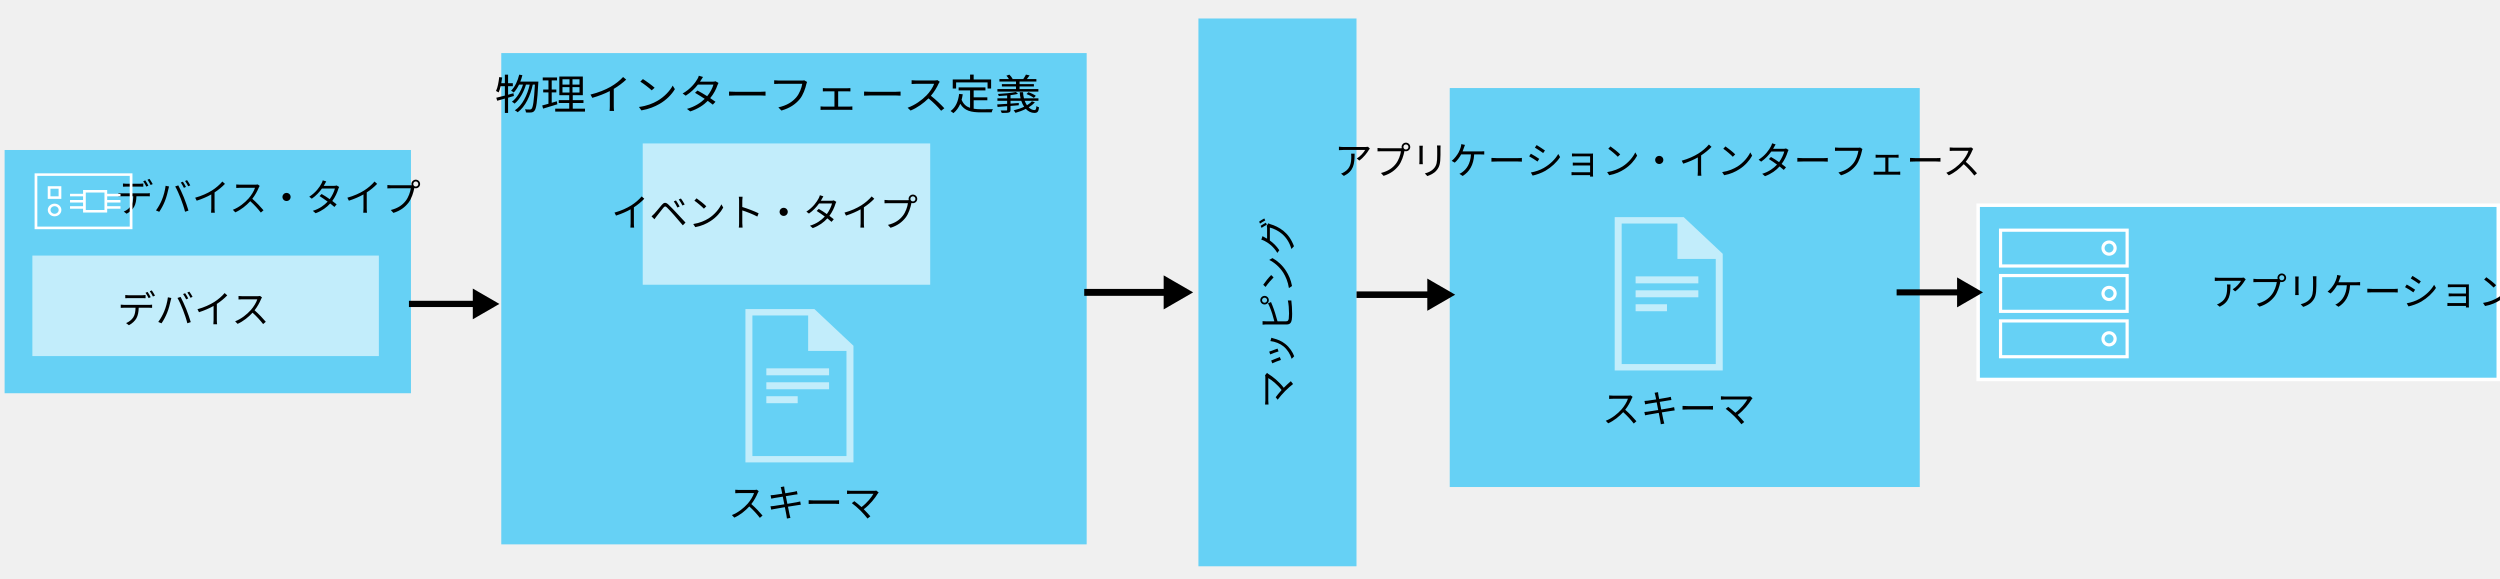
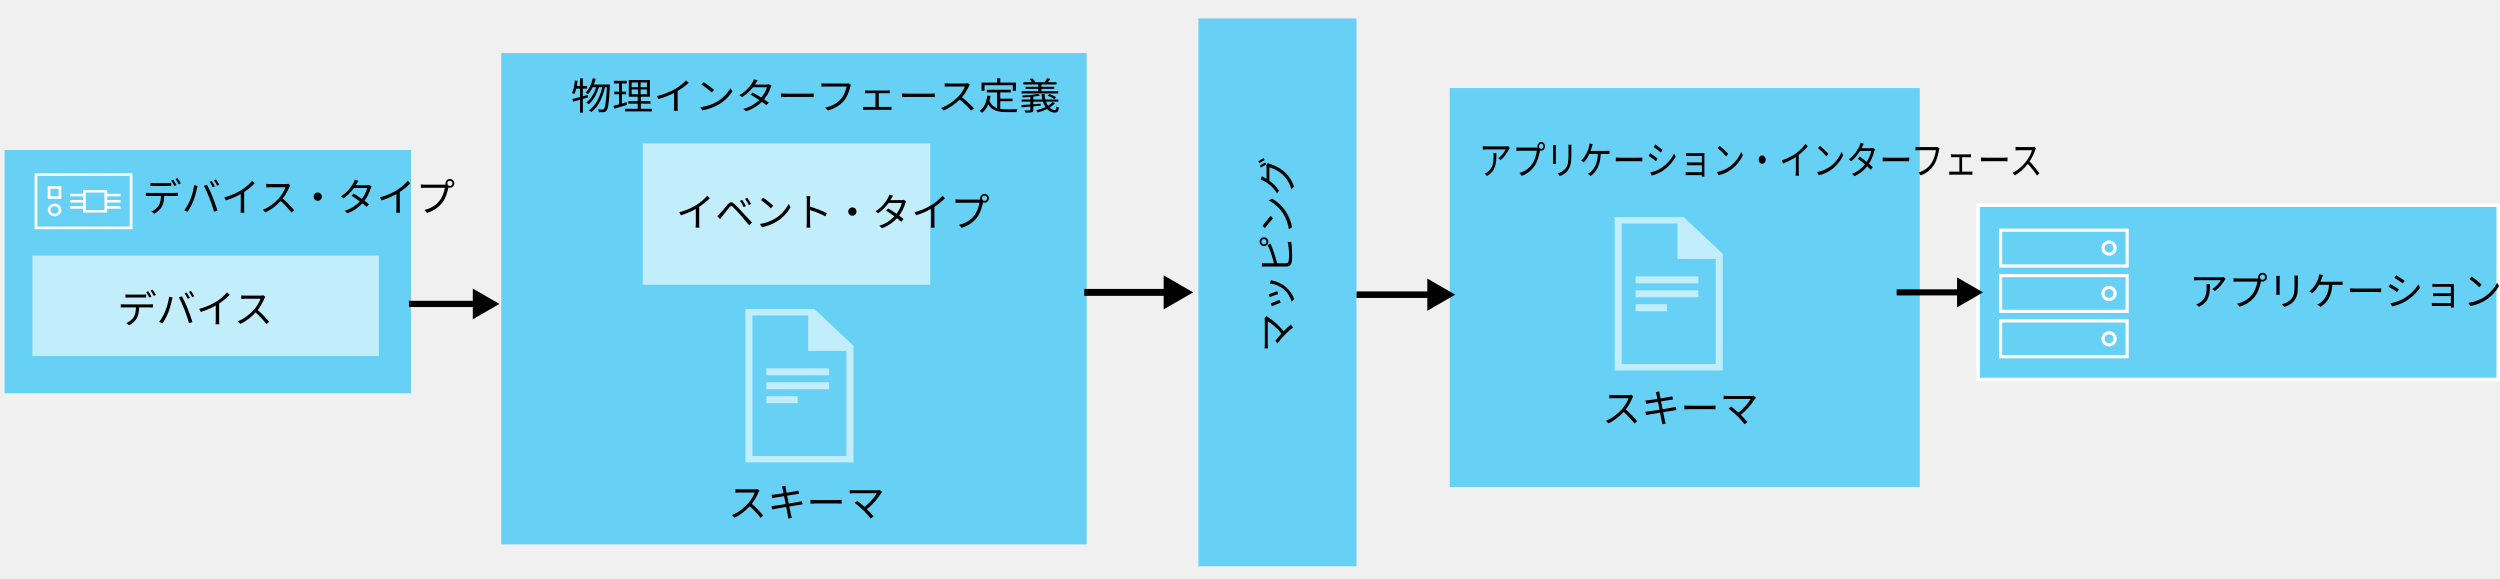
<svg xmlns="http://www.w3.org/2000/svg" id="svg5443" version="1.1" width="717.41" height="166.145" viewBox="0 0 717.41 166.145">
  <defs id="defs5447">
    <marker style="overflow:visible" id="TriangleOutM-3-4-5" refX="0" refY="0" orient="auto">
      <path transform="scale(0.4,0.4)" style="fill-rule:evenodd;stroke:#000000;stroke-width:1pt" d="m 5.77,0 -8.65,5 0,-10 8.65,5 z" id="path21258-13-6-5" />
    </marker>
    <marker style="overflow:visible" id="TriangleOutM-3-4-5-9" refX="0" refY="0" orient="auto">
      <path transform="scale(0.4,0.4)" style="fill-rule:evenodd;stroke:#000000;stroke-width:1pt" d="m 5.77,0 -8.65,5 0,-10 8.65,5 z" id="path21258-13-6-5-0" />
    </marker>
    <marker style="overflow:visible" id="TriangleOutM-3-4-5-9-4" refX="0" refY="0" orient="auto">
      <path transform="scale(0.4,0.4)" style="fill-rule:evenodd;stroke:#000000;stroke-width:1pt" d="m 5.77,0 -8.65,5 0,-10 8.65,5 z" id="path21258-13-6-5-0-6" />
    </marker>
    <marker style="overflow:visible" id="TriangleOutM-3-4-5-9-4-0" refX="0" refY="0" orient="auto">
      <path transform="scale(0.4,0.4)" style="fill-rule:evenodd;stroke:#000000;stroke-width:1pt" d="m 5.77,0 -8.65,5 0,-10 8.65,5 z" id="path21258-13-6-5-0-6-7" />
    </marker>
    <marker style="overflow:visible" id="TriangleOutM-3-4-5-0" refX="0" refY="0" orient="auto">
      <path transform="scale(0.4,0.4)" style="fill-rule:evenodd;stroke:#000000;stroke-width:1pt" d="m 5.77,0 -8.65,5 0,-10 8.65,5 z" id="path21258-13-6-5-5" />
    </marker>
  </defs>
  <rect ry="0" rx="0" y="58.889" x="567.66" height="50" width="149.25" id="rect79371-1-6-6-9-8-7-3-5-1-2-7-5" style="fill:#66d1f5;fill-opacity:1;fill-rule:evenodd;stroke:#ffffff;stroke-width:1;stroke-miterlimit:4;stroke-dasharray:none;stroke-opacity:1" />
-   <text xml:space="preserve" style="font-style:normal;font-variant:normal;font-weight:normal;font-stretch:normal;font-size:11px;line-height:125%;font-family:Arial;-inkscape-font-specification:Arial;text-align:start;letter-spacing:0px;word-spacing:0px;writing-mode:lr-tb;text-anchor:start;fill:#000000;fill-opacity:1;stroke:none" x="634.207" y="87.62" id="text18189-5-9">
-     <tspan x="634.207" y="87.62" id="tspan6913-6">アプリケーション</tspan>
+   <text xml:space="preserve" style="font-style:normal;font-variant:normal;font-weight:normal;font-stretch:normal;font-size:11.25px;line-height:125%;font-family:'MS UI Gothic';-inkscape-font-specification:'MS UI Gothic, Normal';text-align:start;letter-spacing:0px;word-spacing:0px;writing-mode:lr-tb;text-anchor:start;fill:#000000;fill-opacity:1;stroke:none" x="628.207" y="87.62" id="text18189-5-9">
+     <tspan x="628.207" y="87.62" id="tspan6913-6">アプリケーション</tspan>
  </text>
  <g id="g5240-2-8" transform="matrix(0.09339234,0,0,0.09339234,568.8965,60.86142)" style="stroke-width:9.794;stroke-miterlimit:4;stroke-dasharray:none">
    <rect id="rect5222-4-5" height="110" width="388.9" stroke-miterlimit="10" y="55.6" x="55.6" style="fill:none;stroke:#ffffff;stroke-width:9.794;stroke-miterlimit:4;stroke-dasharray:none" />
    <rect id="rect5224-7-2" height="110" width="388.9" stroke-miterlimit="10" y="195" x="55.6" style="fill:none;stroke:#ffffff;stroke-width:9.794;stroke-miterlimit:4;stroke-dasharray:none" />
    <rect id="rect5226-6-7" height="110" width="388.9" stroke-miterlimit="10" y="334.4" x="55.6" style="fill:none;stroke:#ffffff;stroke-width:9.794;stroke-miterlimit:4;stroke-dasharray:none" />
    <circle id="circle5228-0-6" r="18.6" cy="110.6" cx="389" stroke-miterlimit="10" style="fill:none;stroke:#ffffff;stroke-width:9.794;stroke-miterlimit:4;stroke-dasharray:none" />
    <circle id="circle5230-5-6" r="18.6" cy="250" cx="389" stroke-miterlimit="10" style="fill:none;stroke:#ffffff;stroke-width:9.794;stroke-miterlimit:4;stroke-dasharray:none" />
    <circle id="circle5232-6-1" r="18.6" cy="389.4" cx="389" stroke-miterlimit="10" style="fill:none;stroke:#ffffff;stroke-width:9.794;stroke-miterlimit:4;stroke-dasharray:none" />
  </g>
  <rect ry="0" rx="0" y="43.042" x="1.325" height="69.8" width="116.605" id="rect79371-1-6-6-9-8-7-86-3-9" style="fill:#66d1f5;fill-opacity:1;fill-rule:evenodd;stroke:none" />
-   <text y="60.703" x="76.889" font-size="12" id="text56820" style="font-style:normal;font-variant:normal;font-weight:normal;font-stretch:normal;font-size:11px;line-height:125%;font-family:Arial;-inkscape-font-specification:Arial;text-align:center;writing-mode:lr-tb;text-anchor:middle;fill:#000000;fill-opacity:1">デバイス・タイプ</text>
+   <text y="60.703" x="40.889" font-size="12" id="text56820" style="font-style:normal;font-variant:normal;font-weight:normal;font-stretch:normal;font-size:11.25px;line-height:125%;font-family:'MS UI Gothic';-inkscape-font-specification:'MS UI Gothic, Normal';text-align:start;writing-mode:lr;text-anchor:start;fill:#000000;fill-opacity:1;">デバイス・タイプ</text>
  <rect ry="0" rx="0" y="73.34" x="9.289" height="28.839" width="99.431" id="rect79371-1-6-6-9-8-7-86-7" style="fill:#c2edfb;fill-opacity:1;fill-rule:evenodd;stroke:none" />
-   <text y="92.703" x="33.712" font-size="11" id="text56922" style="font-style:normal;font-variant:normal;font-weight:normal;font-stretch:normal;font-size:11px;line-height:125%;font-family:Arial;-inkscape-font-specification:Arial;text-align:start;writing-mode:lr-tb;text-anchor:start;fill:#000000;fill-opacity:1">デバイス</text>
-   <g id="g5278-5" transform="matrix(0.7799818,0,0,0.7279118,6.420911,41.37782)">
+   <text y="92.703" x="33.712" font-size="11" id="text56922" style="font-style:normal;font-variant:normal;font-weight:normal;font-stretch:normal;font-size:11.25px;line-height:125%;font-family:'MS UI Gothic';-inkscape-font-specification:'MS UI Gothic, Normal';text-align:start;writing-mode:lr;text-anchor:start;fill:#000000;fill-opacity:1;">デバイス</text>
+   <g id="g5278-5" transform="matrix(0.7799818,0,0,0.7279118,6.420911,41.37782)" style="">
    <path id="path5280-9" d="M 40,12 35.33,12 9.67,12 5,12 5,33 9.67,33 35.34,33 40,33 40,12 Z m -9.22,8.06 5.32,0 m -5.32,2.44 5.32,0 m -5.32,2.44 5.32,0 m -18.57,-4.88 5.32,0 m -5.32,2.44 5.32,0 m -5.32,2.44 5.32,0 m -0.02,1.5 7.87,0 0,-7.87 -7.87,0 0,7.87 z m -10.98,-2.5 c 1.1,0 2,0.9 2,2 0,1.1 -0.9,2 -2,2 -1.1,0 -2,-0.9 -2,-2 0,-1.11 0.9,-2 2,-2 z m 1.98,-2.88 -4,0 0,-4 4,0 0,4 z" stroke-miterlimit="10" style="fill:none;stroke:#ffffff;stroke-miterlimit:10" />
  </g>
  <rect style="fill:#66d1f5;fill-opacity:1;fill-rule:evenodd;stroke:none" id="rect7198-5" width="157.197" height="45.364" x="-162.501" y="343.903" rx="0" ry="0" transform="matrix(0,-1,1,0,0,0)" />
-   <text xml:space="preserve" style="font-style:normal;font-variant:normal;font-weight:normal;font-stretch:normal;font-size:11px;line-height:125%;font-family:Arial;-inkscape-font-specification:Arial;text-align:center;letter-spacing:0px;word-spacing:0px;writing-mode:lr-tb;text-anchor:middle;fill:#000000;fill-opacity:1;stroke:none" x="-85.132" y="370.562" id="text7210-2" transform="matrix(0,-1,1,0,0,0)">
-     <tspan x="-85.132" y="370.562" id="tspan7573-7">マッピング</tspan>
+   <text xml:space="preserve" style="font-style:normal;font-variant:normal;font-weight:normal;font-stretch:normal;font-size:11.25px;line-height:125%;font-family:'MS UI Gothic';-inkscape-font-specification:'MS UI Gothic, Normal';text-align:start;letter-spacing:0px;word-spacing:0px;writing-mode:lr-tb;text-anchor:start;fill:#000000;fill-opacity:1;stroke:none" x="-101.132" y="370.562" id="text7210-2" transform="matrix(0,-1,1,0,0,0)">
+     <tspan x="-101.132" y="370.562" id="tspan7573-7">マッピング</tspan>
  </text>
  <rect style="fill:#66d1f5;fill-opacity:1;fill-rule:evenodd;stroke:none" id="rect6559" width="167.988" height="140.979" x="143.847" y="15.232" rx="0" ry="0" />
  <rect ry="0" rx="0" y="41.161" x="184.439" height="40.547" width="82.495" id="rect79371-1-6-6-9-8-7-9-9" style="fill:#c2edfb;fill-opacity:1;fill-rule:evenodd;stroke:none" />
-   <text xml:space="preserve" style="font-style:normal;font-variant:normal;font-weight:normal;font-stretch:normal;font-size:12.548px;line-height:125%;font-family:Arial;-inkscape-font-specification:'Arial, Normal';text-align:center;letter-spacing:0px;word-spacing:0px;writing-mode:lr-tb;text-anchor:middle;fill:#000000;fill-opacity:1;stroke:none" x="214.969" y="33.045" id="text5543" transform="scale(1.050451,0.9519723)">
-     <tspan id="tspan3449" x="214.969" y="33.045">物理インターフェース定義</tspan>
+   <text xml:space="preserve" style="font-style:normal;font-variant:normal;font-weight:normal;font-stretch:normal;font-size:11.25px;line-height:125%;font-family:'MS UI Gothic';-inkscape-font-specification:'MS UI Gothic, Normal';text-align:start;letter-spacing:0px;word-spacing:0px;writing-mode:lr-tb;text-anchor:start;fill:#000000;fill-opacity:1;stroke:none" x="155.946" y="33.045" id="text5543" transform="scale(1.050451,0.9519723)">
+     <tspan id="tspan3449" x="155.946" y="33.045">物理インターフェース定義</tspan>
  </text>
-   <text id="text13959-6" y="64.98" x="223.971" style="font-style:normal;font-variant:normal;font-weight:normal;font-stretch:normal;font-size:11px;line-height:125%;font-family:Arial;-inkscape-font-specification:Arial;text-align:center;letter-spacing:0px;word-spacing:0px;writing-mode:lr-tb;text-anchor:middle;fill:#000000;fill-opacity:1;stroke:none" xml:space="preserve">
-     <tspan id="tspan13963-4" y="64.98" x="223.971">イベント・タイプ</tspan>
+   <text id="text13959-6" y="64.98" x="193.971" style="font-style:normal;font-variant:normal;font-weight:normal;font-stretch:normal;font-size:11.25px;line-height:125%;font-family:'MS UI Gothic';-inkscape-font-specification:'MS UI Gothic, Normal';text-align:start;letter-spacing:0px;word-spacing:0px;writing-mode:lr-tb;text-anchor:start;fill:#000000;fill-opacity:1;stroke:none" xml:space="preserve">
+     <tspan id="tspan13963-4" y="64.98" x="193.971">イベント・タイプ</tspan>
  </text>
-   <flowRoot xml:space="preserve" id="flowRoot7760" style="font-style:normal;font-weight:normal;font-size:40px;line-height:125%;font-family:sans-serif;letter-spacing:0px;word-spacing:0px;fill:#000000;fill-opacity:1;stroke:none;stroke-width:1px;stroke-linecap:butt;stroke-linejoin:miter;stroke-opacity:1" transform="translate(-18.51996,-85.99516)">
+   <flowRoot xml:space="preserve" id="flowRoot7760" style="font-style:normal;font-weight:normal;font-size:11.25px;line-height:125%;font-family:'MS UI Gothic';letter-spacing:0px;word-spacing:0px;fill:#000000;fill-opacity:1;stroke:none;stroke-width:1px;stroke-linecap:butt;stroke-linejoin:miter;stroke-opacity:1;-inkscape-font-specification:'MS UI Gothic, Normal';font-stretch:normal;font-variant:normal;text-anchor:start;text-align:start;writing-mode:lr;" transform="translate(-18.51996,-85.99516)">
    <flowRegion id="flowRegion7762">
-       <rect id="rect7764" width="221.195" height="145.698" x="447.027" y="-93.021" />
+       <rect id="rect7764" width="221.195" height="145.698" x="447.027" y="-93.021" style="-inkscape-font-specification:'MS UI Gothic, Normal';font-family:'MS UI Gothic';font-weight:normal;font-style:normal;font-stretch:normal;font-variant:normal;font-size:11.25px;text-anchor:start;text-align:start;writing-mode:lr;line-height:125%;" />
    </flowRegion>
    <flowPara id="flowPara7766" />
  </flowRoot>
-   <text y="148.305" x="208.928" font-size="11" id="text59612-6" style="font-style:normal;font-variant:normal;font-weight:normal;font-stretch:normal;font-size:11px;line-height:125%;font-family:Arial;-inkscape-font-specification:Arial;text-align:start;writing-mode:lr-tb;text-anchor:start;fill:#000000;fill-opacity:1">スキーマ</text>
+   <text y="148.305" x="208.928" font-size="11" id="text59612-6" style="font-style:normal;font-variant:normal;font-weight:normal;font-stretch:normal;font-size:11.25px;line-height:125%;font-family:'MS UI Gothic';-inkscape-font-specification:'MS UI Gothic, Normal';text-align:start;writing-mode:lr;text-anchor:start;fill:#000000;fill-opacity:1;">スキーマ</text>
  <g transform="translate(-217.089,-244.2998)" id="g13549-6" style="fill:#c2edfb;fill-opacity:1">
    <path id="path13551-2" d="m 450.804,333 -3.316,0 -16.488,0 0,44 31,0 0,-30.799 0,-2.68 L 450.804,333 Z m 9.196,42.166 -27,0 0,-40.332 16,0 0,10.166 11,0 0,30.166 z" style="fill:#c2edfb;fill-opacity:1" />
    <rect id="rect13553-4" height="2" width="18" y="350" x="437" style="fill:#c2edfb;fill-opacity:1" />
    <rect id="rect13555-7" height="2" width="18" y="354" x="437" style="fill:#c2edfb;fill-opacity:1" />
    <rect id="rect13557-50" height="2" width="9" y="358" x="437" style="fill:#c2edfb;fill-opacity:1" />
  </g>
-   <flowRoot xml:space="preserve" id="flowRoot7821" style="font-style:normal;font-weight:normal;font-size:40px;line-height:125%;font-family:sans-serif;letter-spacing:0px;word-spacing:0px;fill:#000000;fill-opacity:1;stroke:none;stroke-width:1px;stroke-linecap:butt;stroke-linejoin:miter;stroke-opacity:1" transform="translate(-18.51996,-85.99516)">
+   <flowRoot xml:space="preserve" id="flowRoot7821" style="font-style:normal;font-weight:normal;font-size:11.25px;line-height:125%;font-family:'MS UI Gothic';letter-spacing:0px;word-spacing:0px;fill:#000000;fill-opacity:1;stroke:none;stroke-width:1px;stroke-linecap:butt;stroke-linejoin:miter;stroke-opacity:1;-inkscape-font-specification:'MS UI Gothic, Normal';font-stretch:normal;font-variant:normal;text-anchor:start;text-align:start;writing-mode:lr;" transform="translate(-18.51996,-85.99516)">
    <flowRegion id="flowRegion7823">
-       <rect id="rect7825" width="52.981" height="278.812" x="250.335" y="173.208" />
+       <rect id="rect7825" width="52.981" height="278.812" x="250.335" y="173.208" style="-inkscape-font-specification:'MS UI Gothic, Normal';font-family:'MS UI Gothic';font-weight:normal;font-style:normal;font-stretch:normal;font-variant:normal;font-size:11.25px;text-anchor:start;text-align:start;writing-mode:lr;line-height:125%;" />
    </flowRegion>
    <flowPara id="flowPara7827" />
  </flowRoot>
  <rect style="fill:#66d1f5;fill-opacity:1;fill-rule:evenodd;stroke:none" id="rect6559-2" width="134.875" height="114.489" x="416.024" y="25.267" rx="0" ry="0" />
-   <text y="121.243" x="459.704" font-size="11" id="text59612-3" style="font-style:normal;font-variant:normal;font-weight:normal;font-stretch:normal;font-size:11px;line-height:125%;font-family:Arial;-inkscape-font-specification:Arial;text-align:start;writing-mode:lr-tb;text-anchor:start;fill:#000000;fill-opacity:1">スキーマ</text>
+   <text y="121.243" x="459.704" font-size="11" id="text59612-3" style="font-style:normal;font-variant:normal;font-weight:normal;font-stretch:normal;font-size:11.25px;line-height:125%;font-family:'MS UI Gothic';-inkscape-font-specification:'MS UI Gothic, Normal';text-align:start;writing-mode:lr;text-anchor:start;fill:#000000;fill-opacity:1;">スキーマ</text>
  <g transform="translate(32.36293,-270.6893)" id="g13549-57" style="fill:#c2edfb;fill-opacity:1">
    <path id="path13551-8" d="m 450.804,333 -3.316,0 -16.488,0 0,44 31,0 0,-30.799 0,-2.68 L 450.804,333 Z m 9.196,42.166 -27,0 0,-40.332 16,0 0,10.166 11,0 0,30.166 z" style="fill:#c2edfb;fill-opacity:1" />
    <rect id="rect13553-3" height="2" width="18" y="350" x="437" style="fill:#c2edfb;fill-opacity:1" />
    <rect id="rect13555-2" height="2" width="18" y="354" x="437" style="fill:#c2edfb;fill-opacity:1" />
    <rect id="rect13557-3" height="2" width="9" y="358" x="437" style="fill:#c2edfb;fill-opacity:1" />
  </g>
-   <text xml:space="preserve" style="font-style:normal;font-variant:normal;font-weight:normal;font-stretch:normal;font-size:11px;line-height:125%;font-family:Arial;-inkscape-font-specification:Arial;text-align:center;letter-spacing:0px;word-spacing:0px;writing-mode:lr-tb;text-anchor:middle;fill:#000000;fill-opacity:1;stroke:none" x="480.232" y="50.076" id="text5543-1">
-     <tspan x="480.232" y="50.076" id="tspan7758-4">アプリケーション・インターフェース</tspan>
+   <text xml:space="preserve" style="font-style:normal;font-variant:normal;font-weight:normal;font-stretch:normal;font-size:10.39px;line-height:125%;font-family:'MS UI Gothic';-inkscape-font-specification:'MS UI Gothic, Normal';text-align:start;letter-spacing:0px;word-spacing:0px;writing-mode:lr-tb;text-anchor:start;fill:#000000;fill-opacity:1;stroke:none" x="459.423" y="46.25" id="text5543-1" transform="scale(0.9235838,1.082739)">
+     <tspan x="459.423" y="46.25" id="tspan7758-4">アプリケーション・インターフェース</tspan>
  </text>
-   <flowRoot xml:space="preserve" id="flowRoot7909" style="font-style:normal;font-weight:normal;font-size:40px;line-height:125%;font-family:sans-serif;letter-spacing:0px;word-spacing:0px;fill:#000000;fill-opacity:1;stroke:none;stroke-width:1px;stroke-linecap:butt;stroke-linejoin:miter;stroke-opacity:1" transform="translate(-18.51996,-85.99516)">
+   <flowRoot xml:space="preserve" id="flowRoot7909" style="font-style:normal;font-weight:normal;font-size:11.25px;line-height:125%;font-family:'MS UI Gothic';letter-spacing:0px;word-spacing:0px;fill:#000000;fill-opacity:1;stroke:none;stroke-width:1px;stroke-linecap:butt;stroke-linejoin:miter;stroke-opacity:1;-inkscape-font-specification:'MS UI Gothic, Normal';font-stretch:normal;font-variant:normal;text-anchor:start;text-align:start;writing-mode:lr;" transform="translate(-18.51996,-85.99516)">
    <flowRegion id="flowRegion7911">
-       <rect id="rect7913" width="302.654" height="73.511" x="145.035" y="444.736" />
+       <rect id="rect7913" width="302.654" height="73.511" x="145.035" y="444.736" style="-inkscape-font-specification:'MS UI Gothic, Normal';font-family:'MS UI Gothic';font-weight:normal;font-style:normal;font-stretch:normal;font-variant:normal;font-size:11.25px;text-anchor:start;text-align:start;writing-mode:lr;line-height:125%;" />
    </flowRegion>
    <flowPara id="flowPara7915" />
  </flowRoot>
-   <flowRoot xml:space="preserve" id="flowRoot7917" style="font-style:normal;font-weight:normal;font-size:40px;line-height:125%;font-family:sans-serif;letter-spacing:0px;word-spacing:0px;fill:#000000;fill-opacity:1;stroke:none;stroke-width:1px;stroke-linecap:butt;stroke-linejoin:miter;stroke-opacity:1" transform="translate(-18.51996,-85.99516)">
+   <flowRoot xml:space="preserve" id="flowRoot7917" style="font-style:normal;font-weight:normal;font-size:11.25px;line-height:125%;font-family:'MS UI Gothic';letter-spacing:0px;word-spacing:0px;fill:#000000;fill-opacity:1;stroke:none;stroke-width:1px;stroke-linecap:butt;stroke-linejoin:miter;stroke-opacity:1;-inkscape-font-specification:'MS UI Gothic, Normal';font-stretch:normal;font-variant:normal;text-anchor:start;text-align:start;writing-mode:lr;" transform="translate(-18.51996,-85.99516)">
    <flowRegion id="flowRegion7919">
-       <rect id="rect7921" width="317.223" height="76.16" x="421.861" y="50.69" />
+       <rect id="rect7921" width="317.223" height="76.16" x="421.861" y="50.69" style="-inkscape-font-specification:'MS UI Gothic, Normal';font-family:'MS UI Gothic';font-weight:normal;font-style:normal;font-stretch:normal;font-variant:normal;font-size:11.25px;text-anchor:start;text-align:start;writing-mode:lr;line-height:125%;" />
    </flowRegion>
    <flowPara id="flowPara7923" />
  </flowRoot>
  <path id="path8199-4-90" d="m 117.35,87.213 20.866,0" style="opacity:1;fill:none;stroke:#000000;stroke-width:1.791;stroke-linecap:butt;stroke-linejoin:miter;stroke-miterlimit:4;stroke-dasharray:none;stroke-opacity:1;marker-end:url(#TriangleOutM-3-4-5)" />
  <path id="path8199-4-90-8" d="m 311.133,83.902 25.611,0" style="opacity:1;fill:none;stroke:#000000;stroke-width:1.984;stroke-linecap:butt;stroke-linejoin:miter;stroke-miterlimit:4;stroke-dasharray:none;stroke-opacity:1;marker-end:url(#TriangleOutM-3-4-5-9)" />
  <path id="path8199-4-90-8-7" d="m 389.279,84.564 22.968,0" style="opacity:1;fill:none;stroke:#000000;stroke-width:1.879;stroke-linecap:butt;stroke-linejoin:miter;stroke-miterlimit:4;stroke-dasharray:none;stroke-opacity:1;marker-end:url(#TriangleOutM-3-4-5-9-4)" />
  <path id="path8199-4-90-8-7-6" d="m 544.262,83.902 19.827,0" style="opacity:1;fill:none;stroke:#000000;stroke-width:1.746;stroke-linecap:butt;stroke-linejoin:miter;stroke-miterlimit:4;stroke-dasharray:none;stroke-opacity:1;marker-end:url(#TriangleOutM-3-4-5-9-4-0)" />
</svg>
